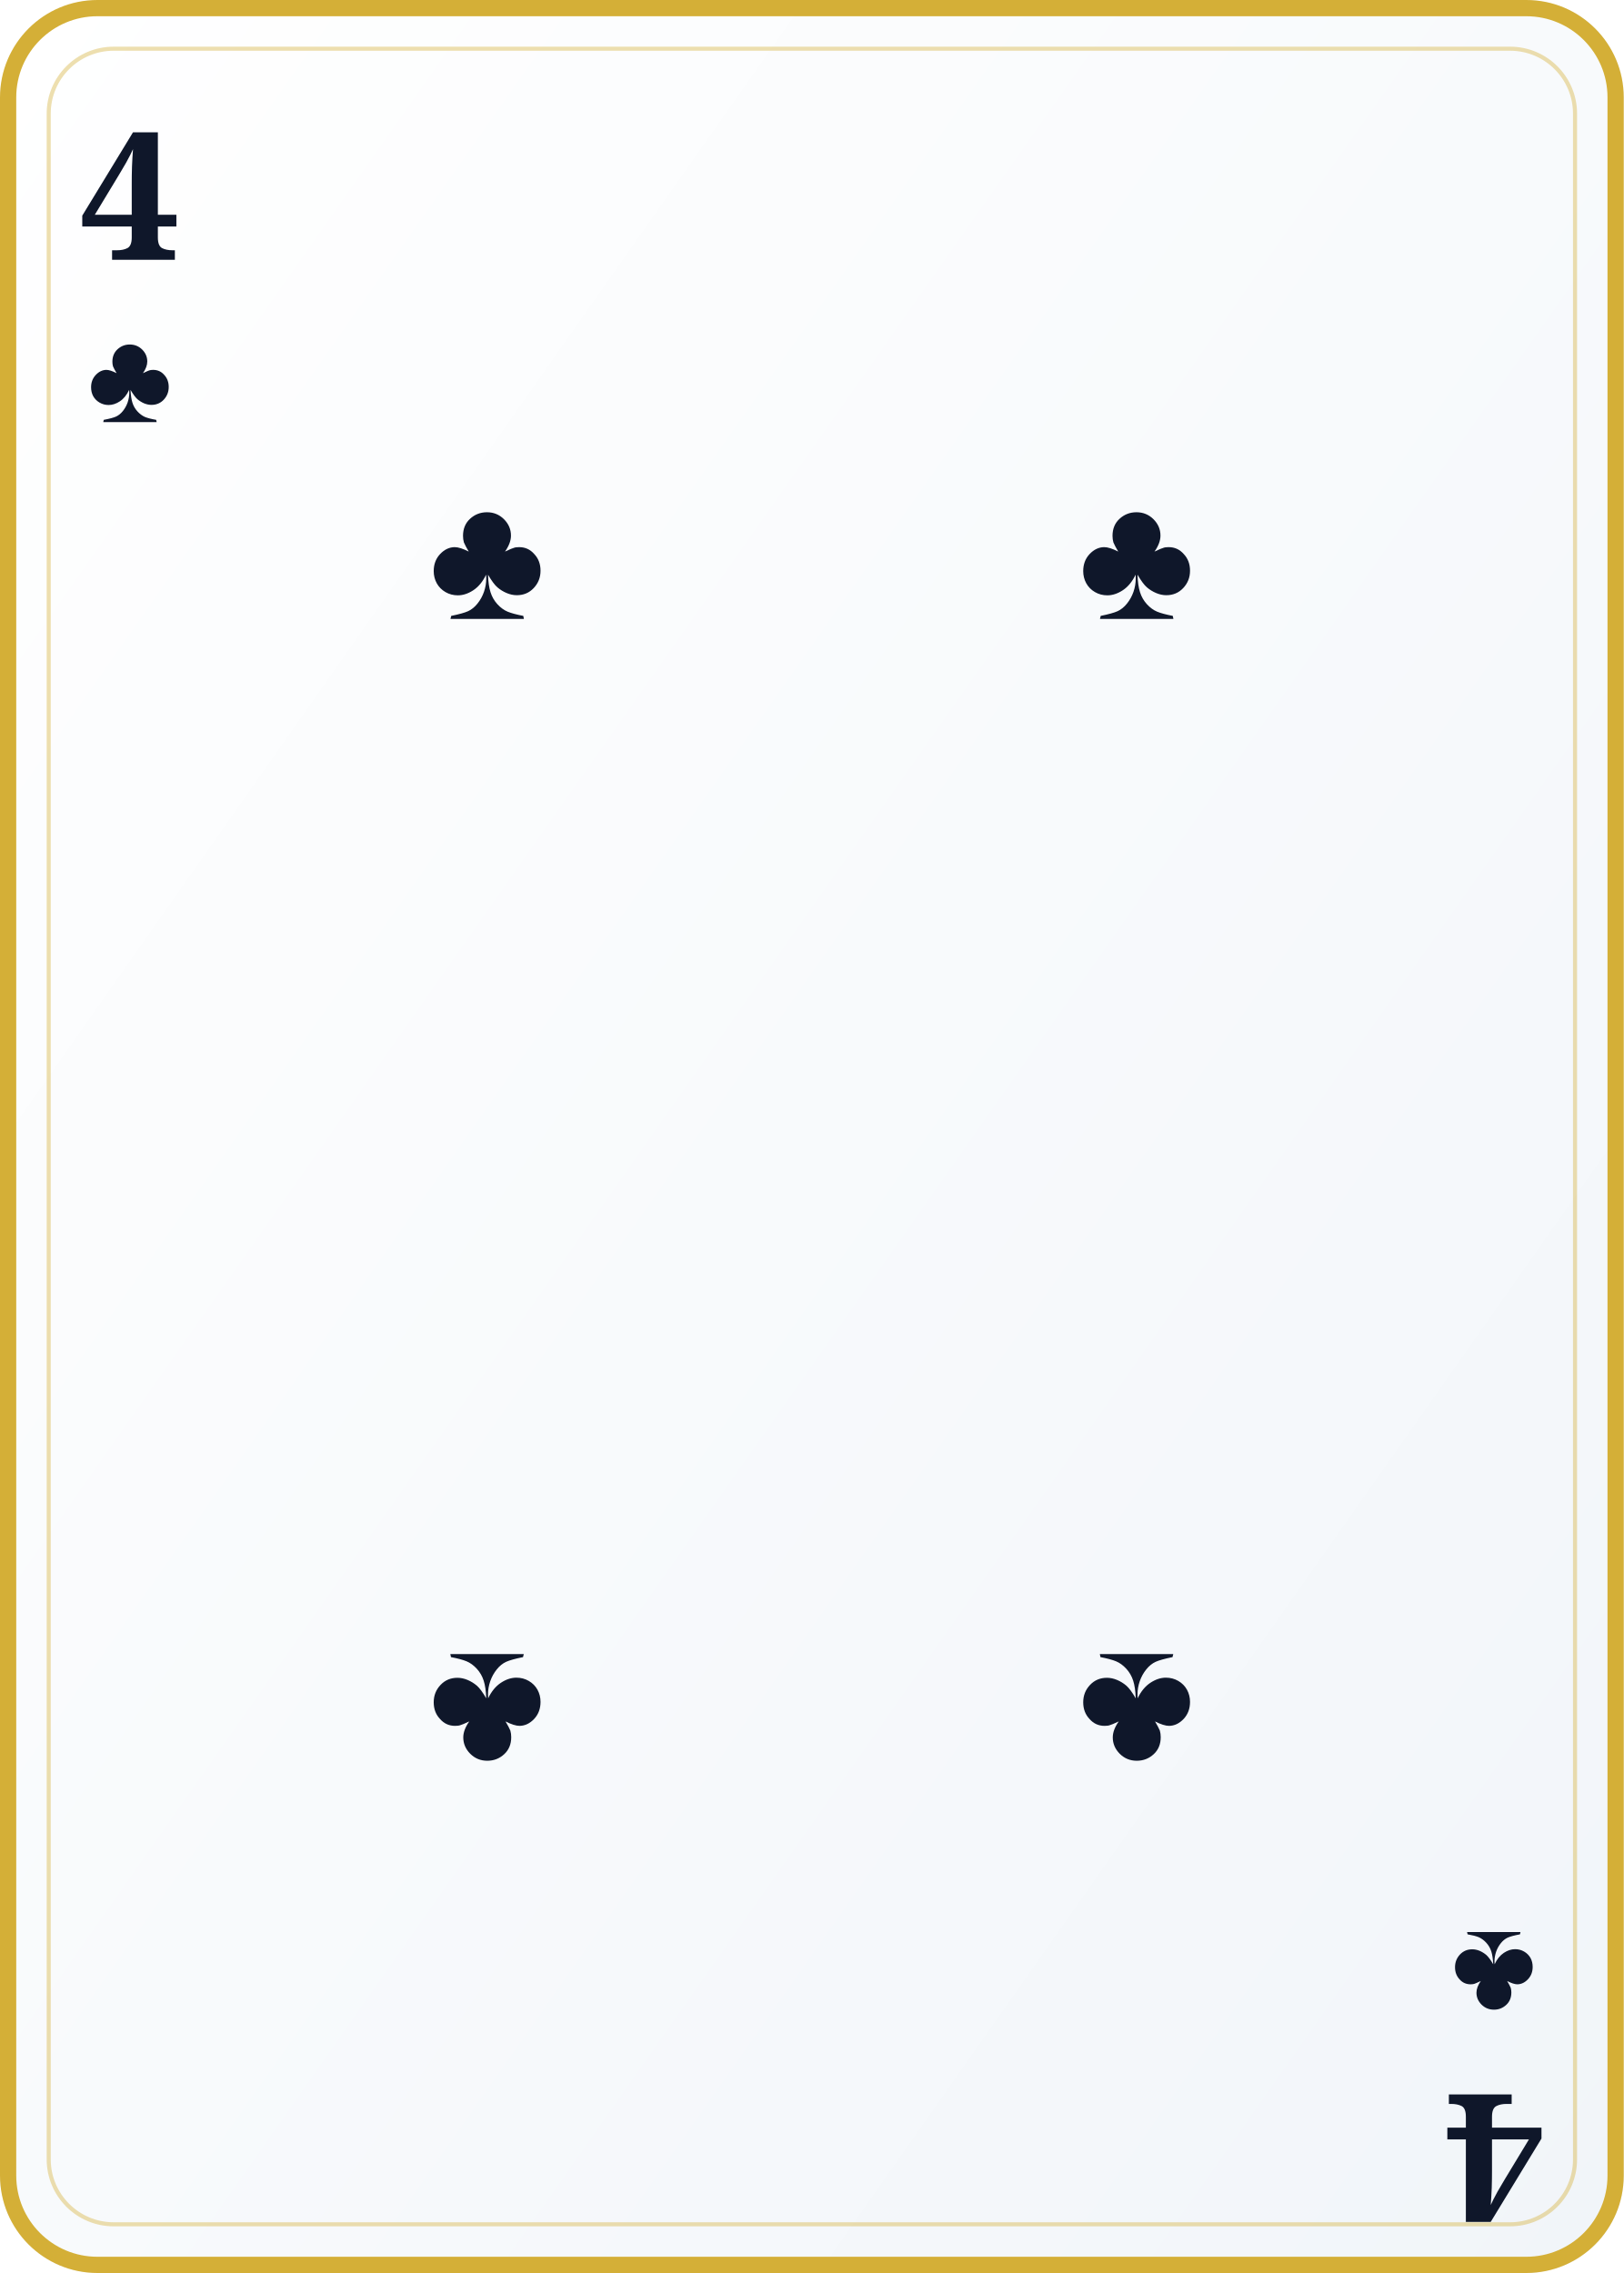
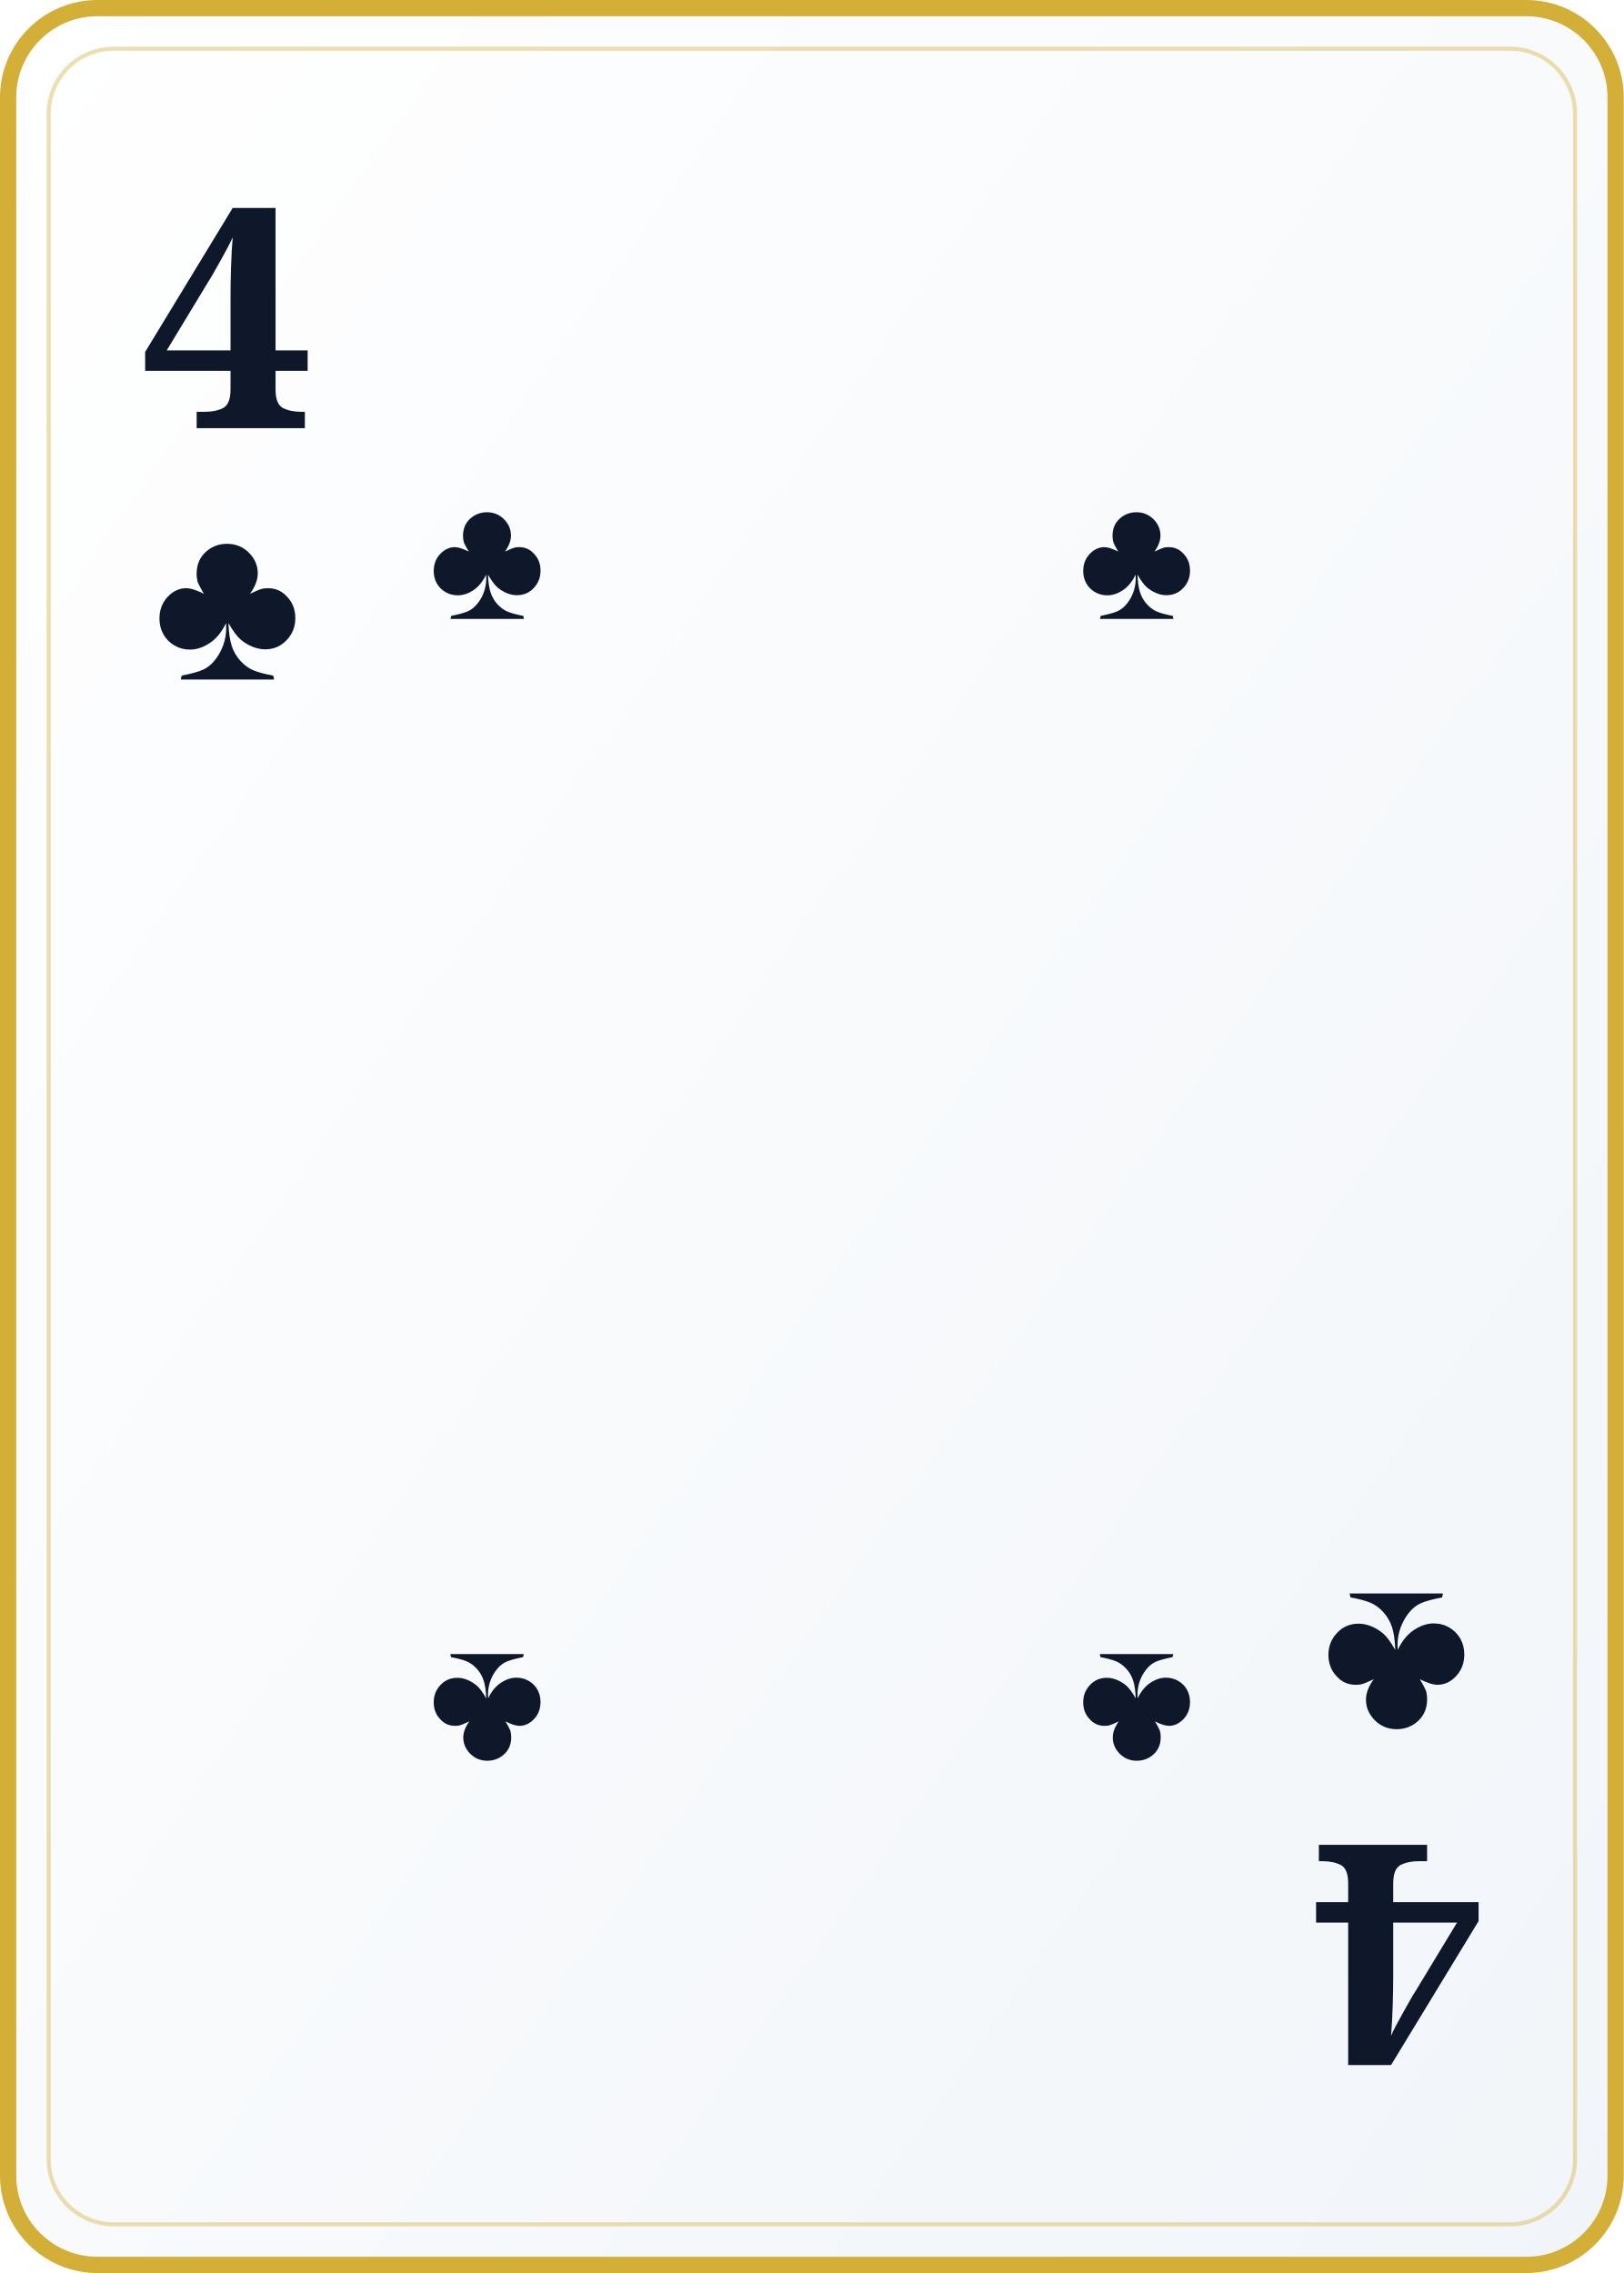
<svg xmlns="http://www.w3.org/2000/svg" viewBox="0 0 200 280" width="200" height="280">
  <defs>
    <linearGradient id="cardBg" x1="0%" y1="0%" x2="100%" y2="100%">
      <stop offset="0%" style="stop-color:#ffffff" />
      <stop offset="100%" style="stop-color:#f1f5f9" />
    </linearGradient>
  </defs>
  <rect width="200" height="280" rx="12" fill="url(#cardBg)" />
  <rect x="1" y="1" width="198" height="278" rx="11" fill="none" stroke="#d4af37" stroke-width="2" />
  <rect x="6" y="6" width="188" height="268" rx="8" fill="none" stroke="#d4af37" stroke-width="0.5" opacity="0.4" />
-   <text x="16" y="32" font-family="Georgia,serif" font-size="22" font-weight="900" fill="#0f172a" text-anchor="middle">4</text>
-   <text x="16" y="52" font-family="Arial,sans-serif" font-size="16" fill="#0f172a" text-anchor="middle">♣</text>
-   <text x="184" y="258" font-family="Georgia,serif" font-size="22" font-weight="900" fill="#0f172a" text-anchor="middle" transform="rotate(180,184,258)">4</text>
-   <text x="184" y="238" font-family="Arial,sans-serif" font-size="16" fill="#0f172a" text-anchor="middle" transform="rotate(180,184,238)">♣</text>
+   <text x="28" y="38" font-family="Georgia,serif" font-size="38" font-weight="900" fill="#0f172a" text-anchor="middle" dominant-baseline="central">4</text>
+   <text x="28" y="74" font-family="Arial,sans-serif" font-size="28" fill="#0f172a" text-anchor="middle" dominant-baseline="central">♣</text>
+   <text x="172" y="242" font-family="Georgia,serif" font-size="38" font-weight="900" fill="#0f172a" text-anchor="middle" dominant-baseline="central" transform="rotate(180,172,242)">4</text>
+   <text x="172" y="206" font-family="Arial,sans-serif" font-size="28" fill="#0f172a" text-anchor="middle" dominant-baseline="central" transform="rotate(180,172,206)">♣</text>
  <text x="60" y="70" font-family="Arial,sans-serif" font-size="22" fill="#0f172a" text-anchor="middle" dominant-baseline="middle">♣</text>
  <text x="140" y="70" font-family="Arial,sans-serif" font-size="22" fill="#0f172a" text-anchor="middle" dominant-baseline="middle">♣</text>
  <text x="60" y="210" font-family="Arial,sans-serif" font-size="22" fill="#0f172a" text-anchor="middle" dominant-baseline="middle" transform="rotate(180,60,210)">♣</text>
  <text x="140" y="210" font-family="Arial,sans-serif" font-size="22" fill="#0f172a" text-anchor="middle" dominant-baseline="middle" transform="rotate(180,140,210)">♣</text>
</svg>
